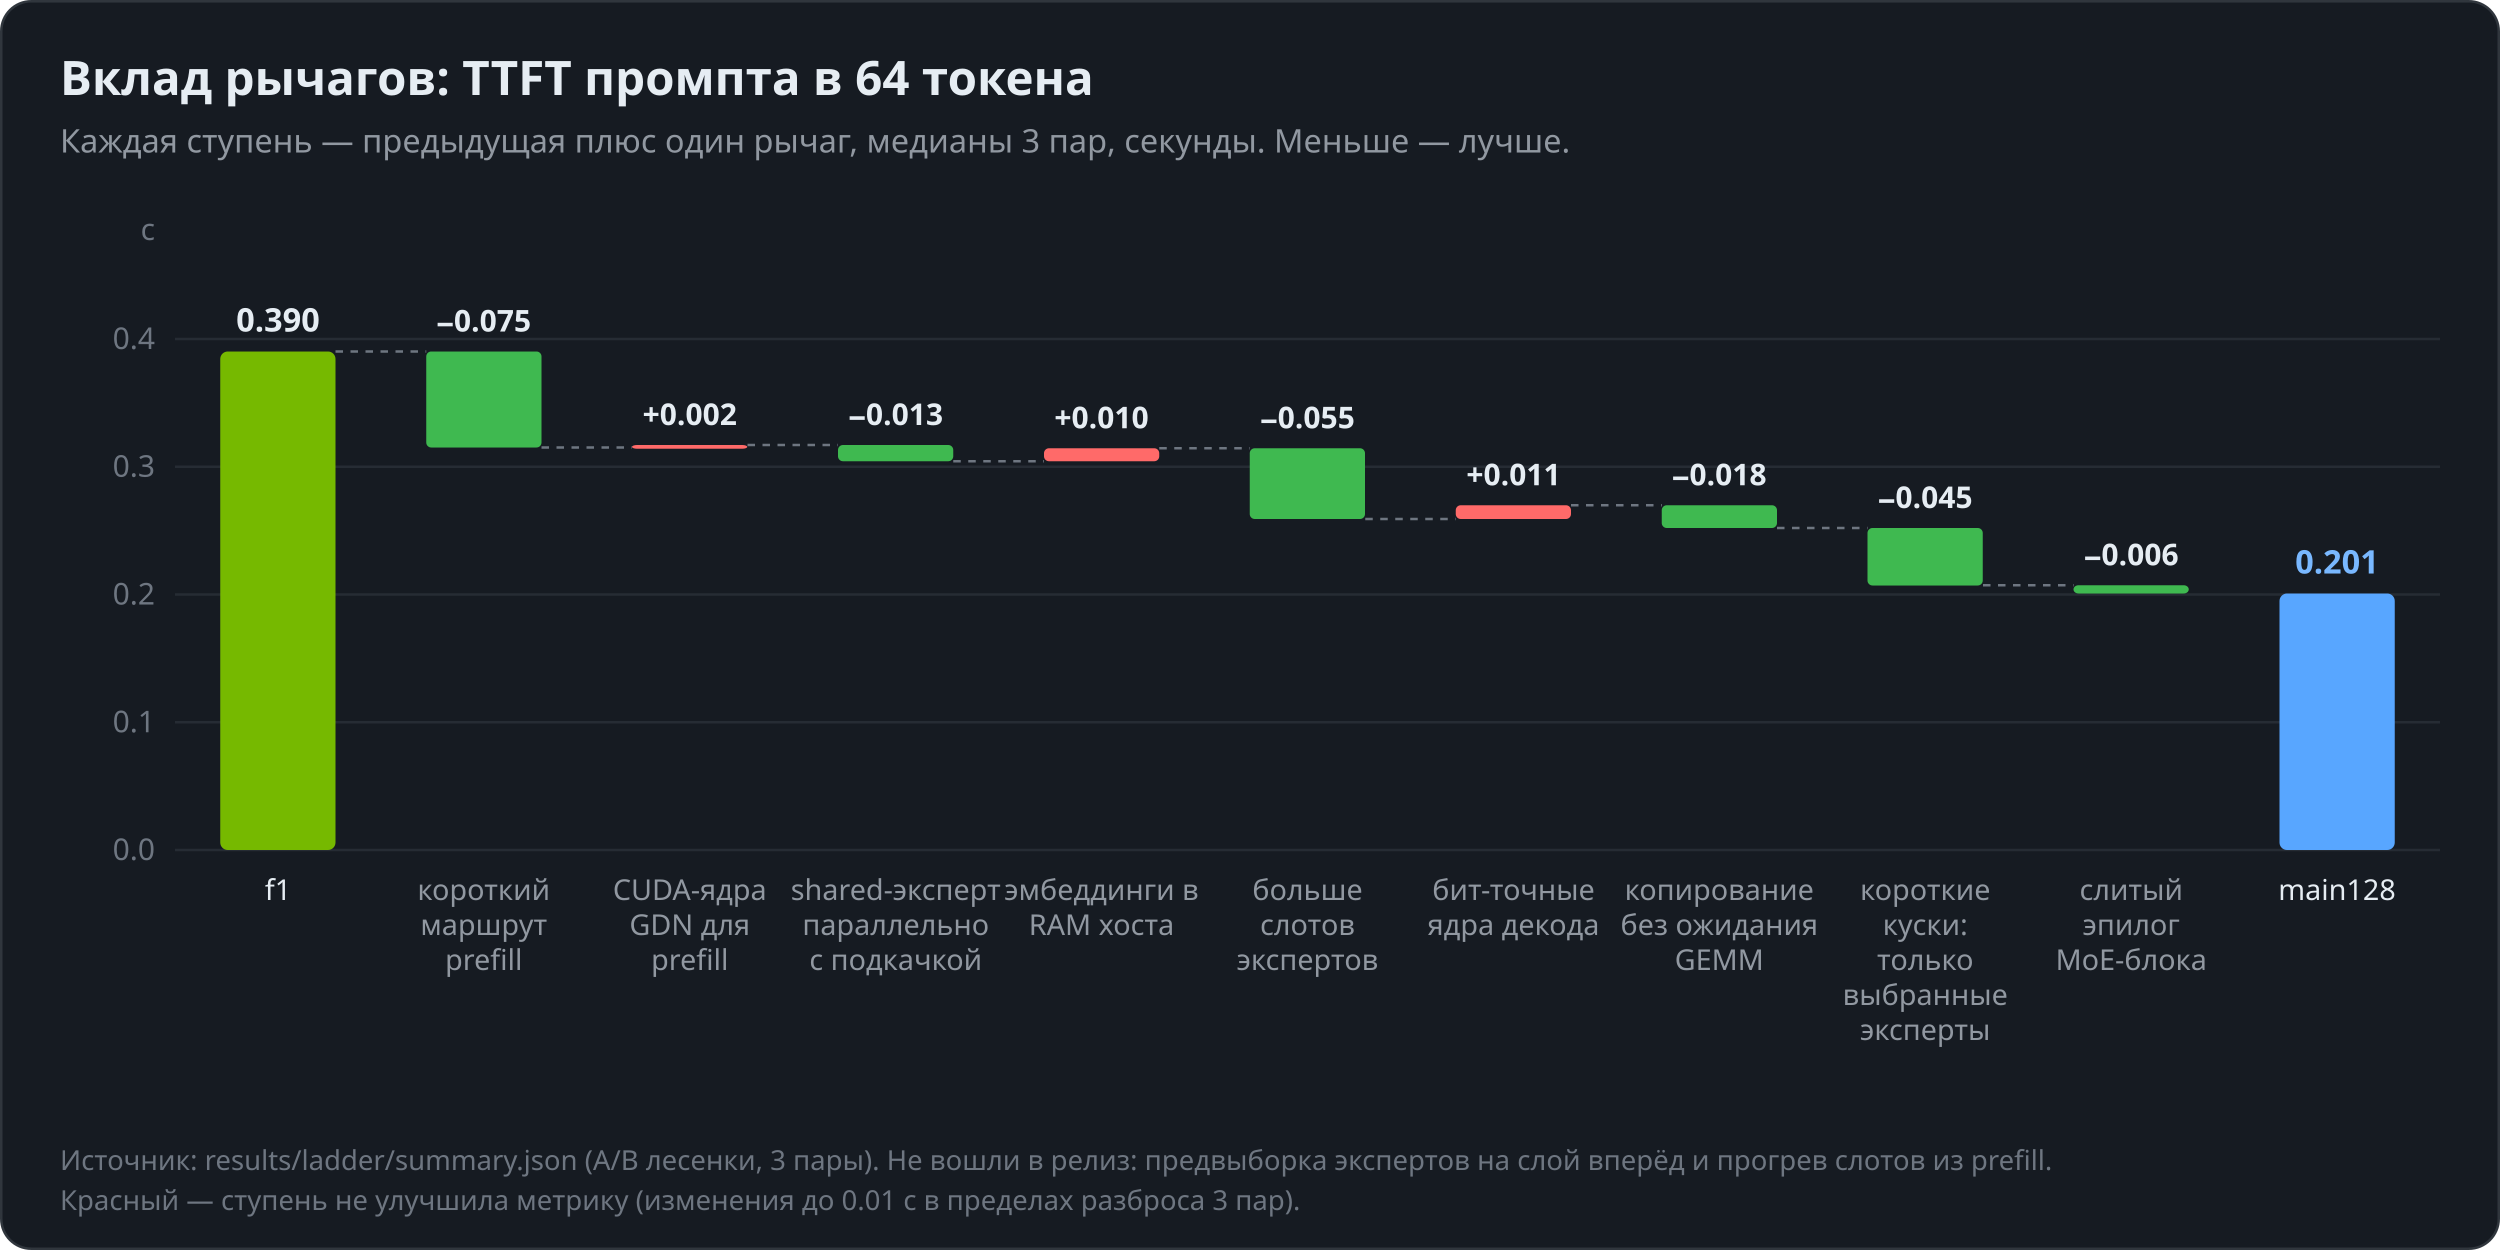
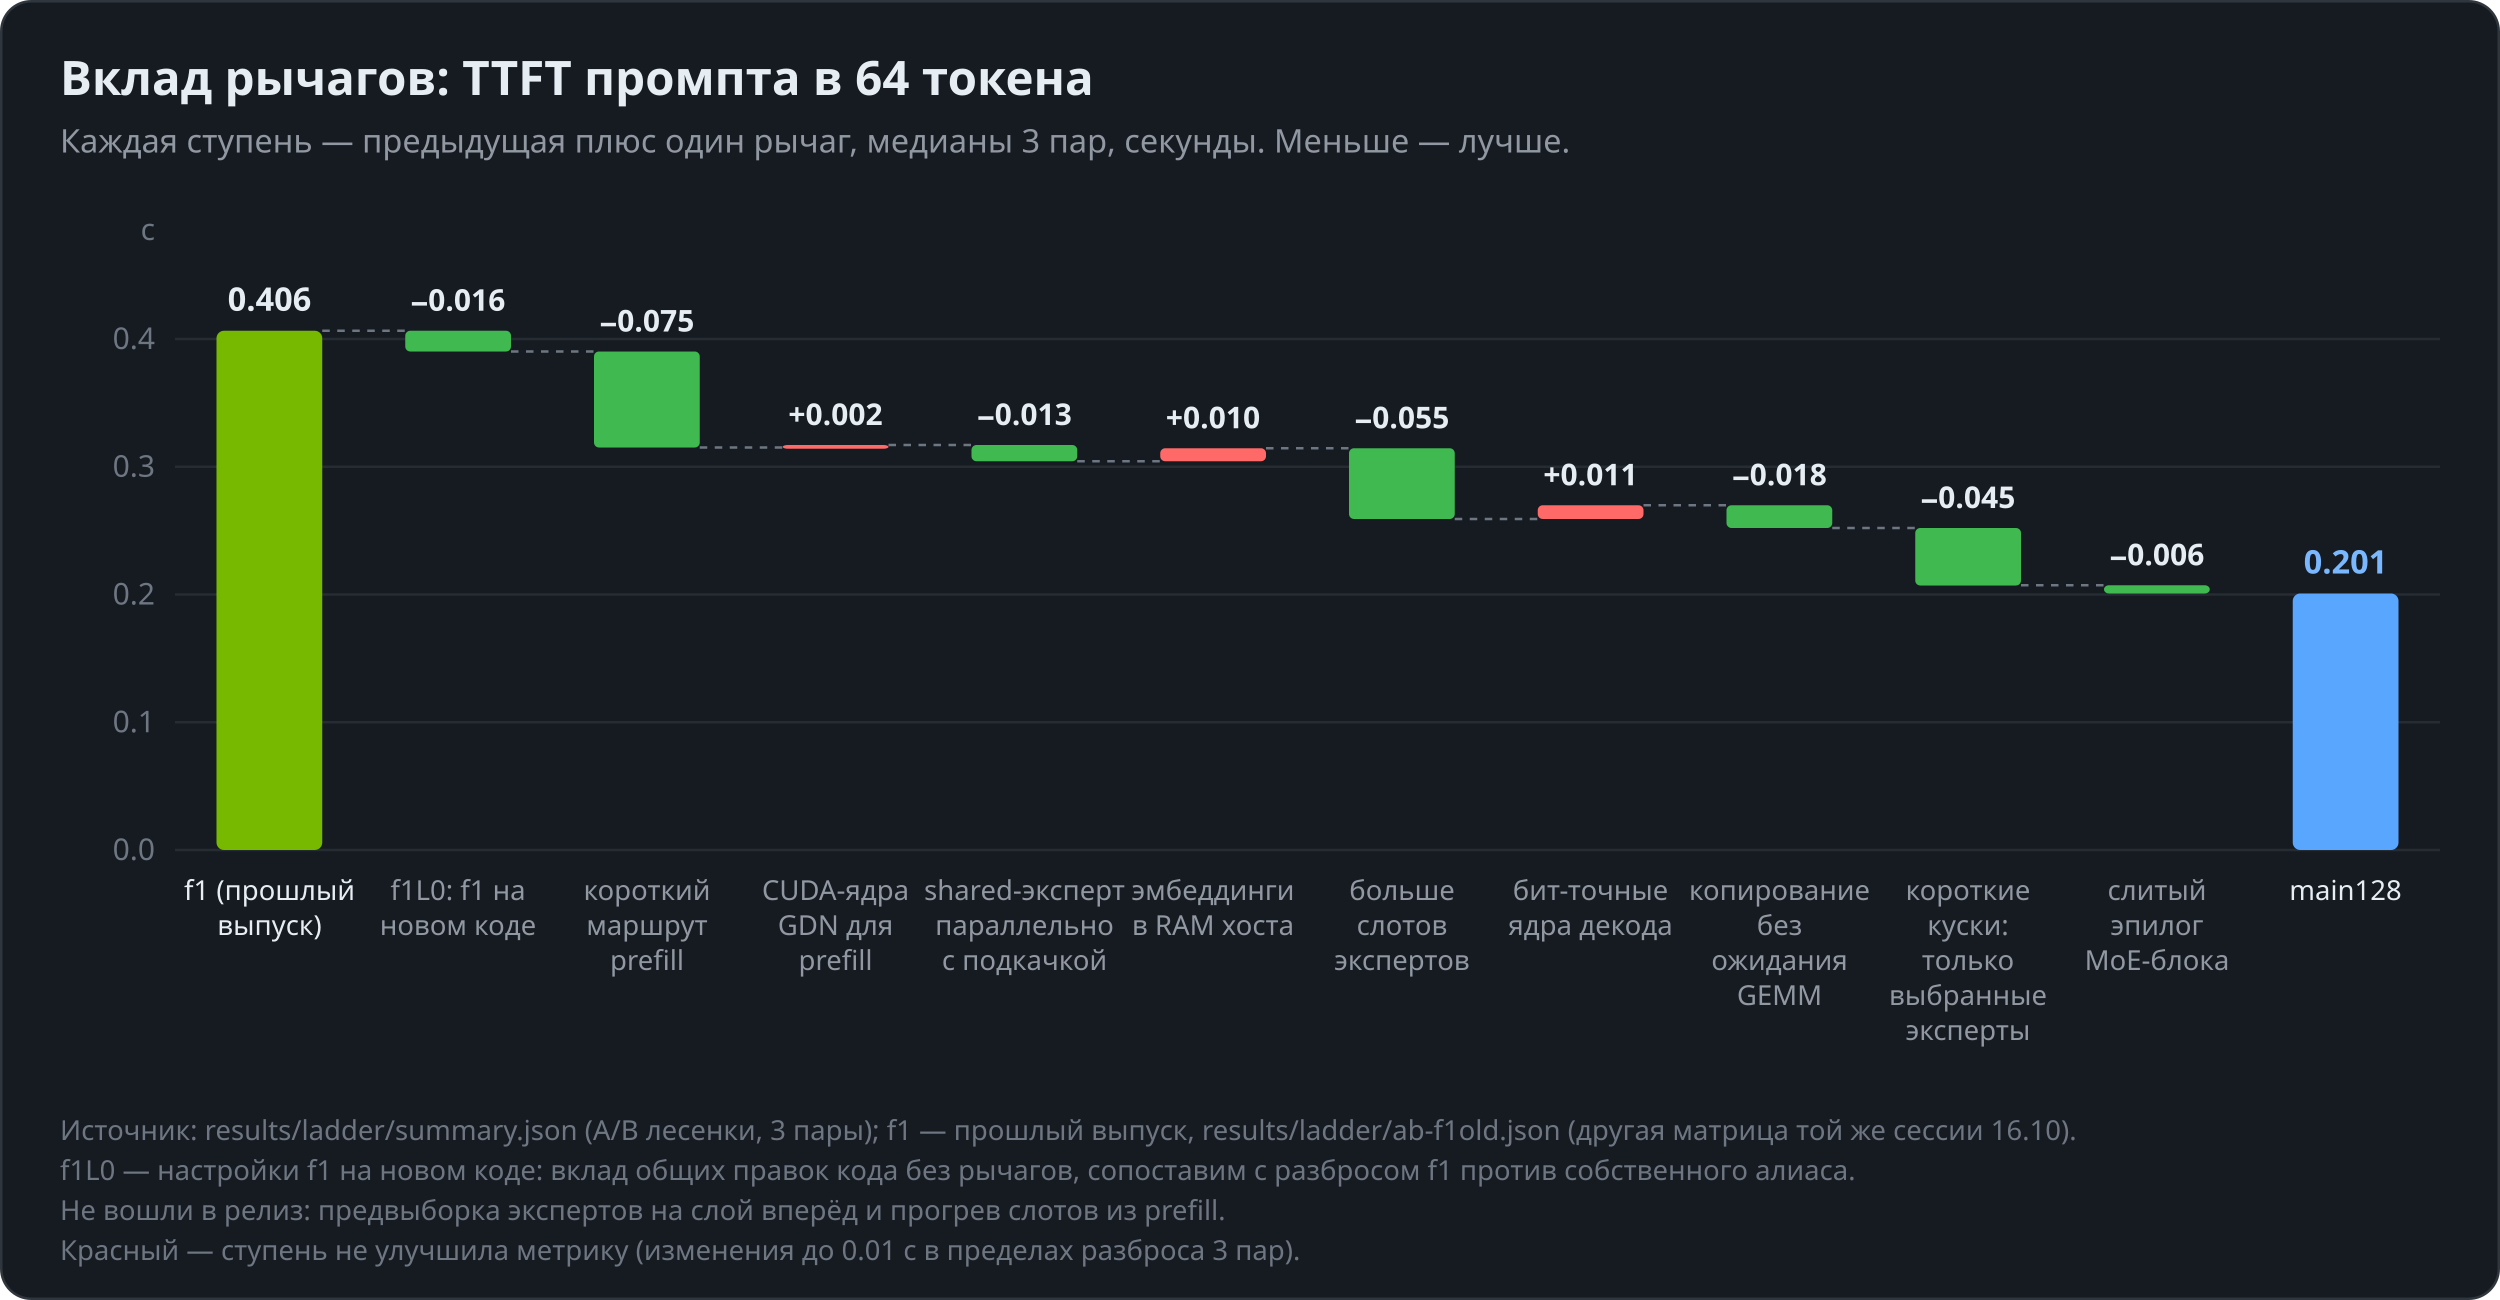
- <svg xmlns="http://www.w3.org/2000/svg" width="1000" height="500" viewBox="0 0 1000 500" font-family="-apple-system,BlinkMacSystemFont,'Segoe UI','Noto Sans',Helvetica,Arial,sans-serif" role="img" aria-label="Вклад рычагов: TTFT промпта в 64 токена">
-   <rect x="0.5" y="0.5" width="999" height="499" rx="12" fill="#161b22" stroke="#30363d" />
+ <svg xmlns="http://www.w3.org/2000/svg" width="1000" height="520" viewBox="0 0 1000 520" font-family="-apple-system,BlinkMacSystemFont,'Segoe UI','Noto Sans',Helvetica,Arial,sans-serif" role="img" aria-label="Вклад рычагов: TTFT промпта в 64 токена">
+   <rect x="0.5" y="0.5" width="999" height="519" rx="12" fill="#161b22" stroke="#30363d" />
  <text x="24.0" y="38.0" font-size="19" fill="#e6edf3" text-anchor="start" font-weight="600">Вклад рычагов: TTFT промпта в 64 токена</text>
  <text x="24.0" y="61.0" font-size="13" fill="#9198a1" text-anchor="start">Каждая ступень — предыдущая плюс один рычаг, медианы 3 пар, секунды. Меньше — лучше.</text>
  <line x1="70.0" y1="340.0" x2="976.0" y2="340.0" stroke="#262c34" stroke-width="1" />
  <text x="62.0" y="344.0" font-size="12" fill="#6e7681" text-anchor="end">0.0</text>
  <line x1="70.0" y1="288.9" x2="976.0" y2="288.9" stroke="#262c34" stroke-width="1" />
  <text x="62.0" y="292.9" font-size="12" fill="#6e7681" text-anchor="end">0.1</text>
  <line x1="70.0" y1="237.8" x2="976.0" y2="237.8" stroke="#262c34" stroke-width="1" />
  <text x="62.0" y="241.8" font-size="12" fill="#6e7681" text-anchor="end">0.2</text>
  <line x1="70.0" y1="186.7" x2="976.0" y2="186.7" stroke="#262c34" stroke-width="1" />
  <text x="62.0" y="190.7" font-size="12" fill="#6e7681" text-anchor="end">0.3</text>
  <line x1="70.0" y1="135.6" x2="976.0" y2="135.6" stroke="#262c34" stroke-width="1" />
  <text x="62.0" y="139.6" font-size="12" fill="#6e7681" text-anchor="end">0.4</text>
  <text x="62.0" y="96.0" font-size="12" fill="#6e7681" text-anchor="end">с</text>
-   <rect x="88.1" y="140.6" width="46.1" height="199.4" rx="3" fill="#76b900" />
-   <text x="111.2" y="132.6" font-size="13" fill="#e6edf3" text-anchor="middle" font-weight="700">0.390</text>
-   <text x="111.2" y="360.0" font-size="11.5" fill="#e6edf3" text-anchor="middle">f1</text>
-   <rect x="170.5" y="140.6" width="46.1" height="38.4" rx="2" fill="#3fb950" />
-   <line x1="134.2" y1="140.6" x2="170.5" y2="140.6" stroke="#6e7681" stroke-width="1" stroke-dasharray="3 3" />
-   <text x="193.5" y="132.6" font-size="12" fill="#e6edf3" text-anchor="middle" font-weight="600">−0.075</text>
-   <text x="193.5" y="360.0" font-size="11.5" fill="#9198a1" text-anchor="middle">короткий</text>
-   <text x="193.5" y="374.0" font-size="11.5" fill="#9198a1" text-anchor="middle">маршрут</text>
-   <text x="193.5" y="388.0" font-size="11.5" fill="#9198a1" text-anchor="middle">prefill</text>
-   <rect x="252.8" y="178.0" width="46.1" height="1.5" rx="2" fill="#ff6a69" />
-   <line x1="216.6" y1="179.0" x2="252.8" y2="179.0" stroke="#6e7681" stroke-width="1" stroke-dasharray="3 3" />
-   <text x="275.9" y="170.0" font-size="12" fill="#e6edf3" text-anchor="middle" font-weight="600">+0.002</text>
-   <text x="275.9" y="360.0" font-size="11.5" fill="#9198a1" text-anchor="middle">CUDA-ядра</text>
-   <text x="275.9" y="374.0" font-size="11.5" fill="#9198a1" text-anchor="middle">GDN для</text>
-   <text x="275.9" y="388.0" font-size="11.5" fill="#9198a1" text-anchor="middle">prefill</text>
-   <rect x="335.2" y="178.0" width="46.1" height="6.5" rx="2" fill="#3fb950" />
-   <line x1="299.0" y1="178.0" x2="335.2" y2="178.0" stroke="#6e7681" stroke-width="1" stroke-dasharray="3 3" />
-   <text x="358.3" y="170.0" font-size="12" fill="#e6edf3" text-anchor="middle" font-weight="600">−0.013</text>
-   <text x="358.3" y="360.0" font-size="11.5" fill="#9198a1" text-anchor="middle">shared-эксперт</text>
-   <text x="358.3" y="374.0" font-size="11.5" fill="#9198a1" text-anchor="middle">параллельно</text>
-   <text x="358.3" y="388.0" font-size="11.5" fill="#9198a1" text-anchor="middle">с подкачкой</text>
-   <rect x="417.6" y="179.3" width="46.1" height="5.2" rx="2" fill="#ff6a69" />
-   <line x1="381.3" y1="184.5" x2="417.6" y2="184.5" stroke="#6e7681" stroke-width="1" stroke-dasharray="3 3" />
-   <text x="440.6" y="171.3" font-size="12" fill="#e6edf3" text-anchor="middle" font-weight="600">+0.010</text>
-   <text x="440.6" y="360.0" font-size="11.5" fill="#9198a1" text-anchor="middle">эмбеддинги в</text>
-   <text x="440.6" y="374.0" font-size="11.5" fill="#9198a1" text-anchor="middle">RAM хоста</text>
-   <rect x="499.9" y="179.3" width="46.1" height="28.3" rx="2" fill="#3fb950" />
-   <line x1="463.7" y1="179.3" x2="499.9" y2="179.3" stroke="#6e7681" stroke-width="1" stroke-dasharray="3 3" />
-   <text x="523.0" y="171.3" font-size="12" fill="#e6edf3" text-anchor="middle" font-weight="600">−0.055</text>
-   <text x="523.0" y="360.0" font-size="11.5" fill="#9198a1" text-anchor="middle">больше</text>
-   <text x="523.0" y="374.0" font-size="11.5" fill="#9198a1" text-anchor="middle">слотов</text>
-   <text x="523.0" y="388.0" font-size="11.5" fill="#9198a1" text-anchor="middle">экспертов</text>
-   <rect x="582.3" y="202.1" width="46.1" height="5.5" rx="2" fill="#ff6a69" />
-   <line x1="546.1" y1="207.6" x2="582.3" y2="207.6" stroke="#6e7681" stroke-width="1" stroke-dasharray="3 3" />
-   <text x="605.4" y="194.1" font-size="12" fill="#e6edf3" text-anchor="middle" font-weight="600">+0.011</text>
-   <text x="605.4" y="360.0" font-size="11.5" fill="#9198a1" text-anchor="middle">бит-точные</text>
-   <text x="605.4" y="374.0" font-size="11.5" fill="#9198a1" text-anchor="middle">ядра декода</text>
-   <rect x="664.7" y="202.1" width="46.1" height="9.1" rx="2" fill="#3fb950" />
-   <line x1="628.4" y1="202.1" x2="664.7" y2="202.1" stroke="#6e7681" stroke-width="1" stroke-dasharray="3 3" />
-   <text x="687.7" y="194.1" font-size="12" fill="#e6edf3" text-anchor="middle" font-weight="600">−0.018</text>
-   <text x="687.7" y="360.0" font-size="11.5" fill="#9198a1" text-anchor="middle">копирование</text>
-   <text x="687.7" y="374.0" font-size="11.5" fill="#9198a1" text-anchor="middle">без ожидания</text>
-   <text x="687.7" y="388.0" font-size="11.5" fill="#9198a1" text-anchor="middle">GEMM</text>
-   <rect x="747.0" y="211.2" width="46.1" height="23.0" rx="2" fill="#3fb950" />
-   <line x1="710.8" y1="211.2" x2="747.0" y2="211.2" stroke="#6e7681" stroke-width="1" stroke-dasharray="3 3" />
-   <text x="770.1" y="203.2" font-size="12" fill="#e6edf3" text-anchor="middle" font-weight="600">−0.045</text>
-   <text x="770.1" y="360.0" font-size="11.5" fill="#9198a1" text-anchor="middle">короткие</text>
-   <text x="770.1" y="374.0" font-size="11.5" fill="#9198a1" text-anchor="middle">куски:</text>
-   <text x="770.1" y="388.0" font-size="11.5" fill="#9198a1" text-anchor="middle">только</text>
-   <text x="770.1" y="402.0" font-size="11.5" fill="#9198a1" text-anchor="middle">выбранные</text>
-   <text x="770.1" y="416.0" font-size="11.5" fill="#9198a1" text-anchor="middle">эксперты</text>
-   <rect x="829.4" y="234.1" width="46.1" height="3.3" rx="2" fill="#3fb950" />
-   <line x1="793.2" y1="234.1" x2="829.4" y2="234.1" stroke="#6e7681" stroke-width="1" stroke-dasharray="3 3" />
-   <text x="852.5" y="226.1" font-size="12" fill="#e6edf3" text-anchor="middle" font-weight="600">−0.006</text>
-   <text x="852.5" y="360.0" font-size="11.5" fill="#9198a1" text-anchor="middle">слитый</text>
-   <text x="852.5" y="374.0" font-size="11.5" fill="#9198a1" text-anchor="middle">эпилог</text>
-   <text x="852.5" y="388.0" font-size="11.5" fill="#9198a1" text-anchor="middle">MoE-блока</text>
-   <rect x="911.8" y="237.4" width="46.1" height="102.6" rx="3" fill="#58a6ff" />
-   <text x="934.8" y="229.4" font-size="13" fill="#79b8ff" text-anchor="middle" font-weight="700">0.201</text>
-   <text x="934.8" y="360.0" font-size="11.5" fill="#e6edf3" text-anchor="middle">main128</text>
-   <text x="24.0" y="468.0" font-size="11" fill="#6e7681" text-anchor="start">Источник: results/ladder/summary.json (A/B лесенки, 3 пары). Не вошли в релиз: предвыборка экспертов на слой вперёд и прогрев слотов из prefill.</text>
-   <text x="24.0" y="484.0" font-size="11" fill="#6e7681" text-anchor="start">Красный — ступень не улучшила метрику (изменения до 0.01 с в пределах разброса 3 пар).</text>
+   <rect x="86.6" y="132.3" width="42.3" height="207.7" rx="3" fill="#76b900" />
+   <text x="107.8" y="124.3" font-size="13" fill="#e6edf3" text-anchor="middle" font-weight="700">0.406</text>
+   <text x="107.8" y="360.0" font-size="11" fill="#e6edf3" text-anchor="middle">f1 (прошлый</text>
+   <text x="107.8" y="374.0" font-size="11" fill="#e6edf3" text-anchor="middle">выпуск)</text>
+   <rect x="162.1" y="132.3" width="42.3" height="8.3" rx="2" fill="#3fb950" />
+   <line x1="128.9" y1="132.3" x2="162.1" y2="132.3" stroke="#6e7681" stroke-width="1" stroke-dasharray="3 3" />
+   <text x="183.2" y="124.3" font-size="12" fill="#e6edf3" text-anchor="middle" font-weight="600">−0.016</text>
+   <text x="183.2" y="360.0" font-size="11" fill="#9198a1" text-anchor="middle">f1L0: f1 на</text>
+   <text x="183.2" y="374.0" font-size="11" fill="#9198a1" text-anchor="middle">новом коде</text>
+   <rect x="237.6" y="140.6" width="42.3" height="38.4" rx="2" fill="#3fb950" />
+   <line x1="204.4" y1="140.6" x2="237.6" y2="140.6" stroke="#6e7681" stroke-width="1" stroke-dasharray="3 3" />
+   <text x="258.8" y="132.6" font-size="12" fill="#e6edf3" text-anchor="middle" font-weight="600">−0.075</text>
+   <text x="258.8" y="360.0" font-size="11" fill="#9198a1" text-anchor="middle">короткий</text>
+   <text x="258.8" y="374.0" font-size="11" fill="#9198a1" text-anchor="middle">маршрут</text>
+   <text x="258.8" y="388.0" font-size="11" fill="#9198a1" text-anchor="middle">prefill</text>
+   <rect x="313.1" y="178.0" width="42.3" height="1.5" rx="2" fill="#ff6a69" />
+   <line x1="279.9" y1="179.0" x2="313.1" y2="179.0" stroke="#6e7681" stroke-width="1" stroke-dasharray="3 3" />
+   <text x="334.2" y="170.0" font-size="12" fill="#e6edf3" text-anchor="middle" font-weight="600">+0.002</text>
+   <text x="334.2" y="360.0" font-size="11" fill="#9198a1" text-anchor="middle">CUDA-ядра</text>
+   <text x="334.2" y="374.0" font-size="11" fill="#9198a1" text-anchor="middle">GDN для</text>
+   <text x="334.2" y="388.0" font-size="11" fill="#9198a1" text-anchor="middle">prefill</text>
+   <rect x="388.6" y="178.0" width="42.3" height="6.5" rx="2" fill="#3fb950" />
+   <line x1="355.4" y1="178.0" x2="388.6" y2="178.0" stroke="#6e7681" stroke-width="1" stroke-dasharray="3 3" />
+   <text x="409.8" y="170.0" font-size="12" fill="#e6edf3" text-anchor="middle" font-weight="600">−0.013</text>
+   <text x="409.8" y="360.0" font-size="11" fill="#9198a1" text-anchor="middle">shared-эксперт</text>
+   <text x="409.8" y="374.0" font-size="11" fill="#9198a1" text-anchor="middle">параллельно</text>
+   <text x="409.8" y="388.0" font-size="11" fill="#9198a1" text-anchor="middle">с подкачкой</text>
+   <rect x="464.1" y="179.3" width="42.3" height="5.2" rx="2" fill="#ff6a69" />
+   <line x1="430.9" y1="184.5" x2="464.1" y2="184.5" stroke="#6e7681" stroke-width="1" stroke-dasharray="3 3" />
+   <text x="485.2" y="171.3" font-size="12" fill="#e6edf3" text-anchor="middle" font-weight="600">+0.010</text>
+   <text x="485.2" y="360.0" font-size="11" fill="#9198a1" text-anchor="middle">эмбеддинги</text>
+   <text x="485.2" y="374.0" font-size="11" fill="#9198a1" text-anchor="middle">в RAM хоста</text>
+   <rect x="539.6" y="179.3" width="42.3" height="28.3" rx="2" fill="#3fb950" />
+   <line x1="506.4" y1="179.3" x2="539.6" y2="179.3" stroke="#6e7681" stroke-width="1" stroke-dasharray="3 3" />
+   <text x="560.8" y="171.3" font-size="12" fill="#e6edf3" text-anchor="middle" font-weight="600">−0.055</text>
+   <text x="560.8" y="360.0" font-size="11" fill="#9198a1" text-anchor="middle">больше</text>
+   <text x="560.8" y="374.0" font-size="11" fill="#9198a1" text-anchor="middle">слотов</text>
+   <text x="560.8" y="388.0" font-size="11" fill="#9198a1" text-anchor="middle">экспертов</text>
+   <rect x="615.1" y="202.1" width="42.3" height="5.5" rx="2" fill="#ff6a69" />
+   <line x1="581.9" y1="207.6" x2="615.1" y2="207.6" stroke="#6e7681" stroke-width="1" stroke-dasharray="3 3" />
+   <text x="636.2" y="194.1" font-size="12" fill="#e6edf3" text-anchor="middle" font-weight="600">+0.011</text>
+   <text x="636.2" y="360.0" font-size="11" fill="#9198a1" text-anchor="middle">бит-точные</text>
+   <text x="636.2" y="374.0" font-size="11" fill="#9198a1" text-anchor="middle">ядра декода</text>
+   <rect x="690.6" y="202.1" width="42.3" height="9.1" rx="2" fill="#3fb950" />
+   <line x1="657.4" y1="202.1" x2="690.6" y2="202.1" stroke="#6e7681" stroke-width="1" stroke-dasharray="3 3" />
+   <text x="711.8" y="194.1" font-size="12" fill="#e6edf3" text-anchor="middle" font-weight="600">−0.018</text>
+   <text x="711.8" y="360.0" font-size="11" fill="#9198a1" text-anchor="middle">копирование</text>
+   <text x="711.8" y="374.0" font-size="11" fill="#9198a1" text-anchor="middle">без</text>
+   <text x="711.8" y="388.0" font-size="11" fill="#9198a1" text-anchor="middle">ожидания</text>
+   <text x="711.8" y="402.0" font-size="11" fill="#9198a1" text-anchor="middle">GEMM</text>
+   <rect x="766.1" y="211.2" width="42.3" height="23.0" rx="2" fill="#3fb950" />
+   <line x1="732.9" y1="211.2" x2="766.1" y2="211.2" stroke="#6e7681" stroke-width="1" stroke-dasharray="3 3" />
+   <text x="787.2" y="203.2" font-size="12" fill="#e6edf3" text-anchor="middle" font-weight="600">−0.045</text>
+   <text x="787.2" y="360.0" font-size="11" fill="#9198a1" text-anchor="middle">короткие</text>
+   <text x="787.2" y="374.0" font-size="11" fill="#9198a1" text-anchor="middle">куски:</text>
+   <text x="787.2" y="388.0" font-size="11" fill="#9198a1" text-anchor="middle">только</text>
+   <text x="787.2" y="402.0" font-size="11" fill="#9198a1" text-anchor="middle">выбранные</text>
+   <text x="787.2" y="416.0" font-size="11" fill="#9198a1" text-anchor="middle">эксперты</text>
+   <rect x="841.6" y="234.1" width="42.3" height="3.3" rx="2" fill="#3fb950" />
+   <line x1="808.4" y1="234.1" x2="841.6" y2="234.1" stroke="#6e7681" stroke-width="1" stroke-dasharray="3 3" />
+   <text x="862.8" y="226.1" font-size="12" fill="#e6edf3" text-anchor="middle" font-weight="600">−0.006</text>
+   <text x="862.8" y="360.0" font-size="11" fill="#9198a1" text-anchor="middle">слитый</text>
+   <text x="862.8" y="374.0" font-size="11" fill="#9198a1" text-anchor="middle">эпилог</text>
+   <text x="862.8" y="388.0" font-size="11" fill="#9198a1" text-anchor="middle">MoE-блока</text>
+   <rect x="917.1" y="237.4" width="42.3" height="102.6" rx="3" fill="#58a6ff" />
+   <text x="938.2" y="229.4" font-size="13" fill="#79b8ff" text-anchor="middle" font-weight="700">0.201</text>
+   <text x="938.2" y="360.0" font-size="11" fill="#e6edf3" text-anchor="middle">main128</text>
+   <text x="24.0" y="456.0" font-size="11" fill="#6e7681" text-anchor="start">Источник: results/ladder/summary.json (A/B лесенки, 3 пары); f1 — прошлый выпуск, results/ladder/ab-f1old.json (другая матрица той же сессии 16.10).</text>
+   <text x="24.0" y="472.0" font-size="11" fill="#6e7681" text-anchor="start">f1L0 — настройки f1 на новом коде: вклад общих правок кода без рычагов, сопоставим с разбросом f1 против собственного алиаса.</text>
+   <text x="24.0" y="488.0" font-size="11" fill="#6e7681" text-anchor="start">Не вошли в релиз: предвыборка экспертов на слой вперёд и прогрев слотов из prefill.</text>
+   <text x="24.0" y="504.0" font-size="11" fill="#6e7681" text-anchor="start">Красный — ступень не улучшила метрику (изменения до 0.01 с в пределах разброса 3 пар).</text>
</svg>
